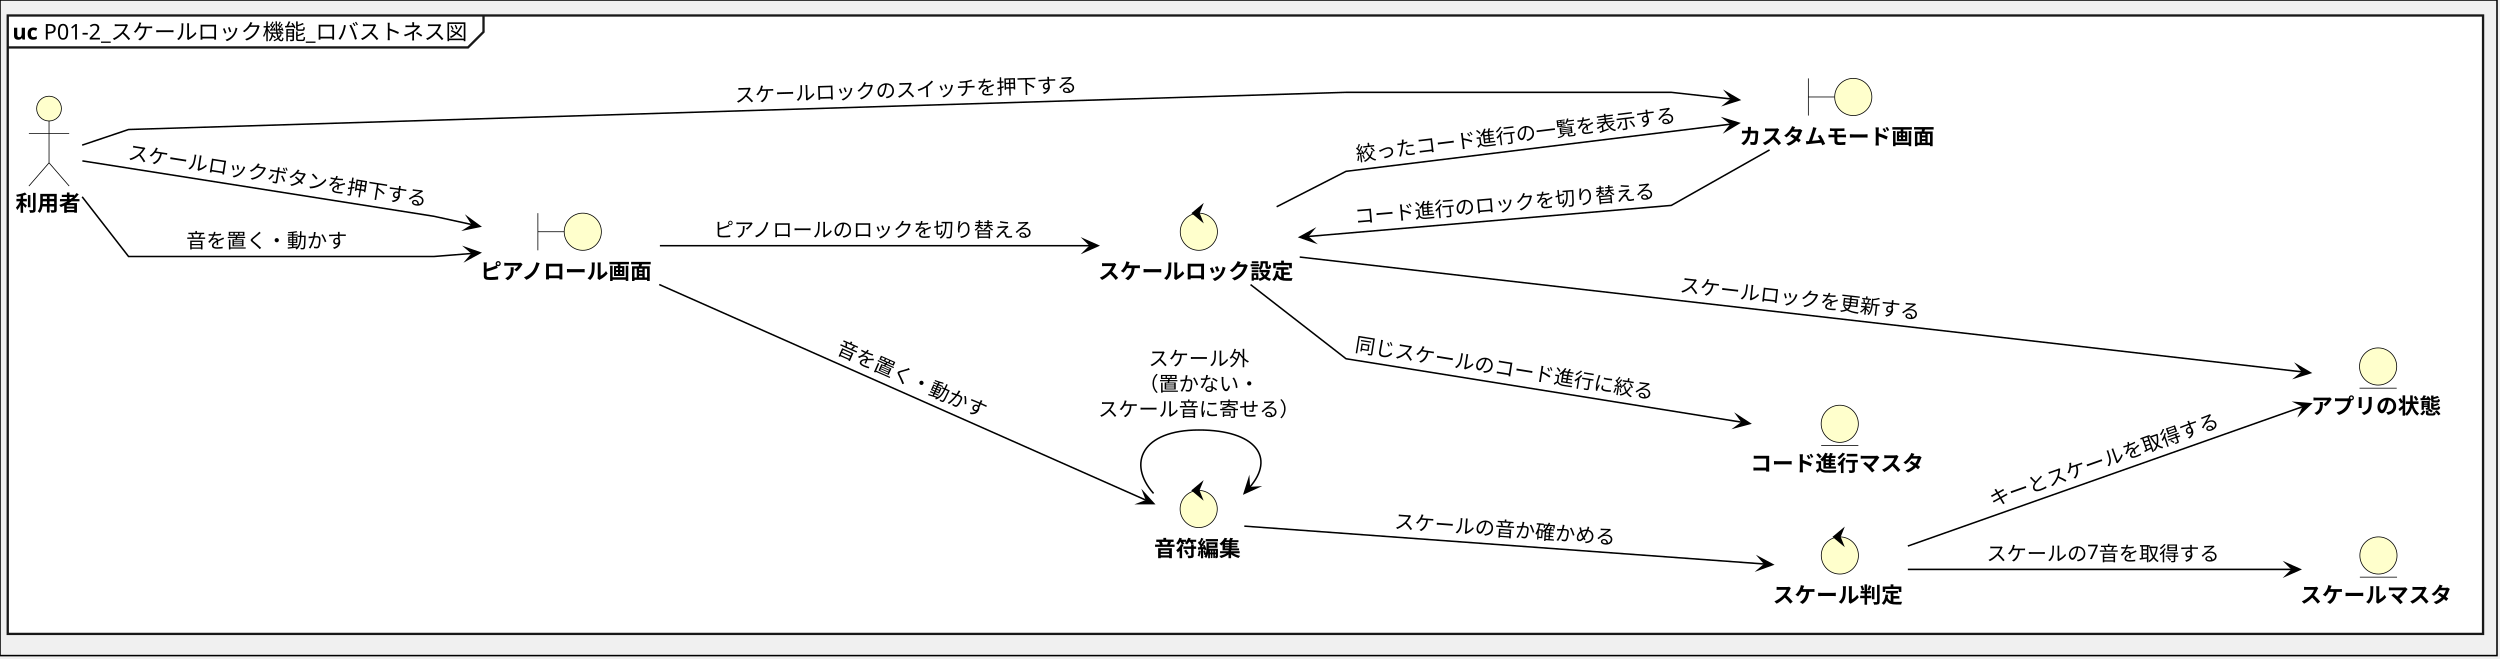
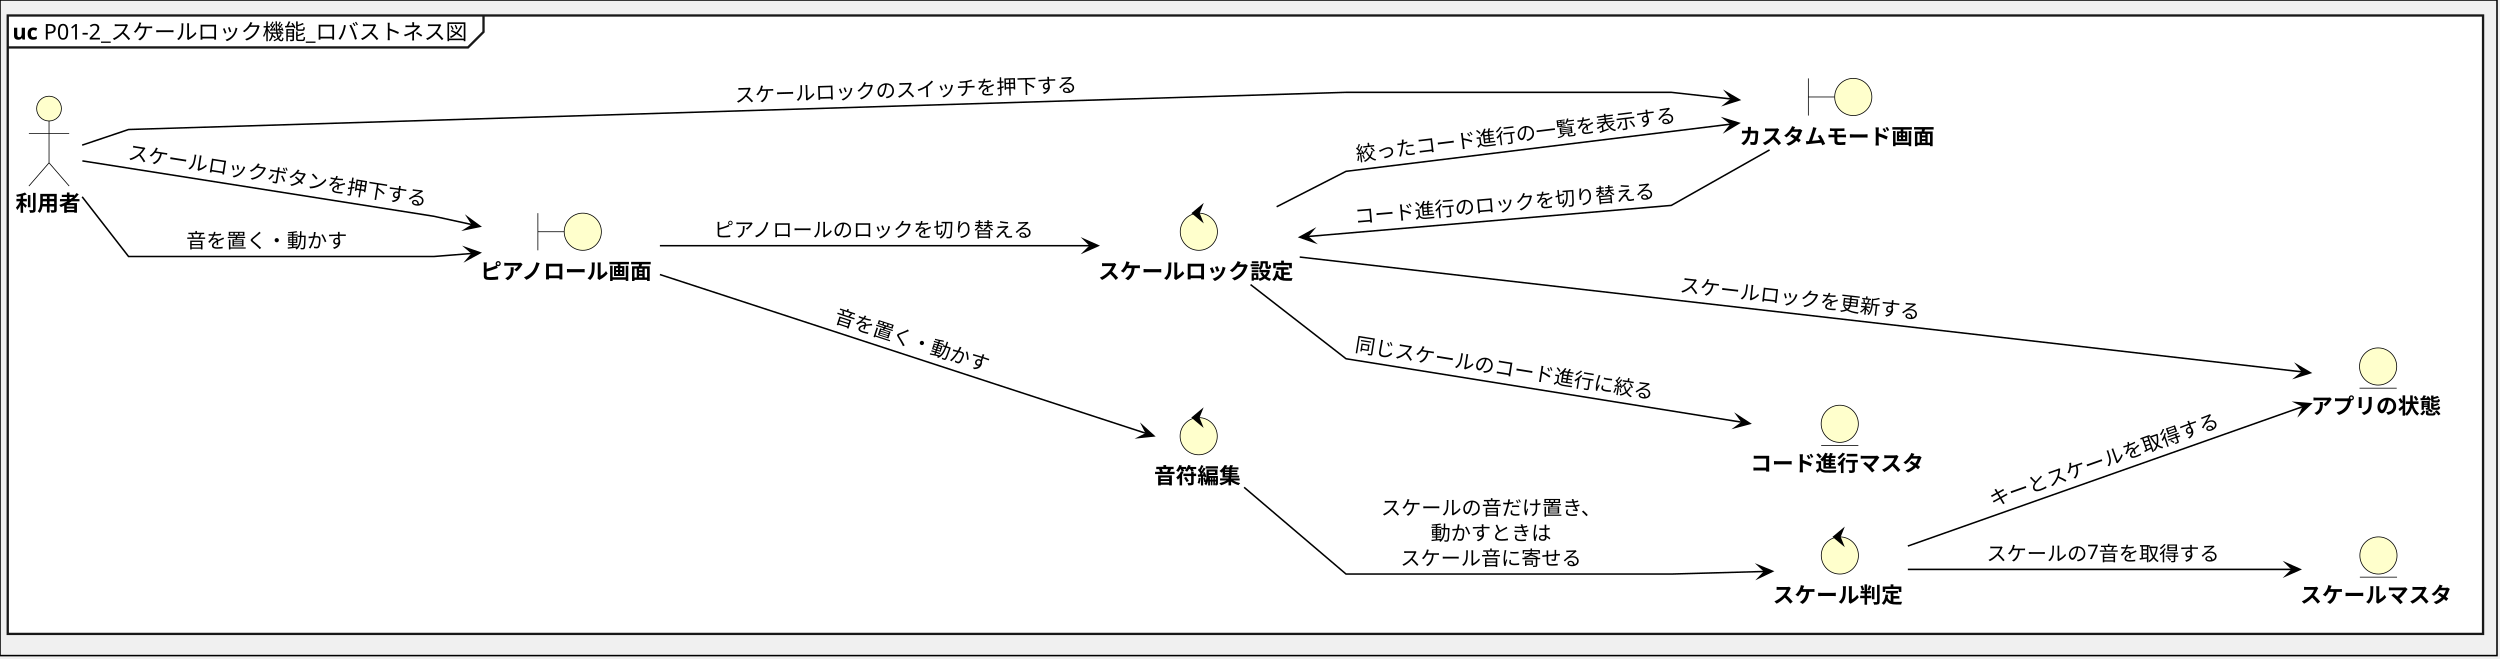
<svg xmlns="http://www.w3.org/2000/svg" version="1.1" data-diagram-type="DESCRIPTION" style="width:1614px;height:425px;background:#FFFFFF;" width="1614px" height="425px" viewBox="0 0 1614 425" zoomAndPan="magnify" preserveAspectRatio="none" contentStyleType="text/css">
  <defs />
  <g font-family="sans-serif" lengthAdjust="spacing">
    <rect x="0" y="0" width="1612.063" height="423.252" fill="none" style="stroke:#000;stroke-width:1;" />
    <rect x="5" y="10" width="1598.063" height="399.252" fill="#FFF" style="stroke:#181818;stroke-width:1.5;" />
    <path d="M312.158,10 L312.158,20.609 L302.158,30.609 L5,30.609" style="stroke:#181818;stroke-width:1.5;" fill="none" />
    <text x="8" y="25.533" fill="#000" font-size="14" textLength="16.338" font-weight="700">uc</text>
    <text x="28.228" y="25.533" fill="#000" font-size="14" textLength="276.931">P01-2_スケールロック機能_ロバストネス図</text>
    <g class="entity" data-qualified-name="A1" id="ent0001" data-source-line="4">
      <ellipse cx="31.656" cy="70.109" rx="8" ry="8" fill="#FFC" style="stroke:#000;stroke-width:0.5;" />
      <path d="M31.656,78.109 L31.656,105.109 M18.656,86.109 L44.656,86.109 M31.656,105.109 L18.656,120.109 M31.656,105.109 L44.656,120.109" style="stroke:#000;stroke-width:0.5;" fill="none" />
      <text x="10" y="136.143" fill="#000" font-size="14" textLength="43.313" font-weight="700">利用者</text>
    </g>
    <g class="entity" data-qualified-name="B1" id="ent0002" data-source-line="5">
      <path d="M347.25,137.609 L347.25,161.609 M347.25,149.609 L364.25,149.609" style="stroke:#000;stroke-width:0.5;" fill="none" />
      <ellipse cx="376.25" cy="149.609" rx="12" ry="12" fill="#FFC" style="stroke:#000;stroke-width:0.5;" />
      <text x="310" y="180.143" fill="#000" font-size="14" textLength="115.5" font-weight="700">ピアノロール画面</text>
    </g>
    <g class="entity" data-qualified-name="B2" id="ent0003" data-source-line="6">
      <path d="M1167.469,50.609 L1167.469,74.609 M1167.469,62.609 L1184.469,62.609" style="stroke:#000;stroke-width:0.5;" fill="none" />
      <ellipse cx="1196.469" cy="62.609" rx="12" ry="12" fill="#FFC" style="stroke:#000;stroke-width:0.5;" />
      <text x="1123" y="93.143" fill="#000" font-size="14" textLength="129.938" font-weight="700">カスタムモード画面</text>
    </g>
    <g class="entity" data-qualified-name="C1" id="ent0004" data-source-line="7">
      <ellipse cx="773.969" cy="149.609" rx="12" ry="12" fill="#FFC" style="stroke:#000;stroke-width:0.5;" />
      <polygon points="769.969,137.609,775.969,132.609,773.969,137.609,775.969,142.609,769.969,137.609" fill="#000" style="stroke:#000;stroke-width:1;stroke-linejoin:miter;stroke-miterlimit:10;" />
      <text x="709" y="180.143" fill="#000" font-size="14" textLength="129.938" font-weight="700">スケールロック設定</text>
    </g>
    <g class="entity" data-qualified-name="C2" id="ent0005" data-source-line="8">
-       <ellipse cx="773.875" cy="328.609" rx="12" ry="12" fill="#FFC" style="stroke:#000;stroke-width:0.5;" />
-       <polygon points="769.875,316.609,775.875,311.609,773.875,316.609,775.875,321.609,769.875,316.609" fill="#000" style="stroke:#000;stroke-width:1;stroke-linejoin:miter;stroke-miterlimit:10;" />
-       <text x="745" y="359.143" fill="#000" font-size="14" textLength="57.75" font-weight="700">音符編集</text>
+       <ellipse cx="773.875" cy="281.609" rx="12" ry="12" fill="#FFC" style="stroke:#000;stroke-width:0.5;" />
+       <polygon points="769.875,269.609,775.875,264.609,773.875,269.609,775.875,274.609,769.875,269.609" fill="#000" style="stroke:#000;stroke-width:1;stroke-linejoin:miter;stroke-miterlimit:10;" />
+       <text x="745" y="312.143" fill="#000" font-size="14" textLength="57.75" font-weight="700">音符編集</text>
    </g>
    <g class="entity" data-qualified-name="C3" id="ent0006" data-source-line="9">
      <ellipse cx="1187.813" cy="358.609" rx="12" ry="12" fill="#FFC" style="stroke:#000;stroke-width:0.5;" />
      <polygon points="1183.813,346.609,1189.813,341.609,1187.813,346.609,1189.813,351.609,1183.813,346.609" fill="#000" style="stroke:#000;stroke-width:1;stroke-linejoin:miter;stroke-miterlimit:10;" />
      <text x="1144.5" y="389.143" fill="#000" font-size="14" textLength="86.625" font-weight="700">スケール判定</text>
    </g>
    <g class="entity" data-qualified-name="E1" id="ent0007" data-source-line="10">
      <ellipse cx="1535.313" cy="236.609" rx="12" ry="12" fill="#FFC" style="stroke:#000;stroke-width:0.5;" />
      <line x1="1523.313" y1="250.609" x2="1547.313" y2="250.609" style="stroke:#000;stroke-width:0.5;" />
      <text x="1492" y="267.143" fill="#000" font-size="14" textLength="86.625" font-weight="700">アプリの状態</text>
    </g>
    <g class="entity" data-qualified-name="E2" id="ent0008" data-source-line="11">
      <ellipse cx="1535.531" cy="358.609" rx="12" ry="12" fill="#FFC" style="stroke:#000;stroke-width:0.5;" />
      <line x1="1523.531" y1="372.609" x2="1547.531" y2="372.609" style="stroke:#000;stroke-width:0.5;" />
      <text x="1485" y="389.143" fill="#000" font-size="14" textLength="101.063" font-weight="700">スケールマスタ</text>
    </g>
    <g class="entity" data-qualified-name="E3" id="ent0009" data-source-line="12">
      <ellipse cx="1187.75" cy="273.609" rx="12" ry="12" fill="#FFC" style="stroke:#000;stroke-width:0.5;" />
      <line x1="1175.75" y1="287.609" x2="1199.75" y2="287.609" style="stroke:#000;stroke-width:0.5;" />
      <text x="1130" y="304.143" fill="#000" font-size="14" textLength="115.5" font-weight="700">コード進行マスタ</text>
    </g>
    <g class="link" data-entity-1="ent0001" data-entity-2="ent0002" id="lnk10" data-source-line="14" data-link-type="dependency">
      <path d="M53.18,103.869 C112.66,113.239 280,139.609 280,139.609 C280,139.609 288.655,141.503 305.055,145.083" style="stroke:#000;stroke-width:1;" fill="none" id="A1-to-B1" />
      <polygon points="309.94,146.149,302,140.322,305.055,145.083,300.294,148.138,309.94,146.149" fill="#000" style="stroke:#000;stroke-width:1;stroke-linejoin:miter;stroke-miterlimit:10;" />
    </g>
    <g class="link" data-entity-1="ent0001" data-entity-2="ent0002" id="lnk11" data-source-line="15" data-link-type="dependency">
      <path d="M53.04,127.049 C67.02,145.039 83,165.609 83,165.609 C83,165.609 280,165.609 280,165.609 C280,165.609 288.556,164.921 304.956,163.601" style="stroke:#000;stroke-width:1;" fill="none" id="A1-to-B1-1" />
      <polygon points="309.94,163.199,300.648,159.934,304.956,163.601,301.29,167.909,309.94,163.199" fill="#000" style="stroke:#000;stroke-width:1;stroke-linejoin:miter;stroke-miterlimit:10;" />
    </g>
    <g class="link" data-entity-1="ent0001" data-entity-2="ent0003" id="lnk12" data-source-line="16" data-link-type="dependency">
      <path d="M53.04,93.699 C67.02,88.989 83,83.609 83,83.609 C83,83.609 869,59.609 869,59.609 C869,59.609 1079,59.609 1079,59.609 C1079,59.609 1094.7,61.358 1117.96,63.938" style="stroke:#000;stroke-width:1;" fill="none" id="A1-to-B2" />
      <polygon points="1122.93,64.489,1114.426,59.522,1117.96,63.938,1113.544,67.473,1122.93,64.489" fill="#000" style="stroke:#000;stroke-width:1;stroke-linejoin:miter;stroke-miterlimit:10;" />
    </g>
    <g class="link" data-entity-1="ent0002" data-entity-2="ent0004" id="lnk13" data-source-line="17" data-link-type="dependency">
      <path d="M426.03,158.609 C500.63,158.609 626,158.609 703.93,158.609" style="stroke:#000;stroke-width:1;" fill="none" id="B1-to-C1" />
      <polygon points="708.93,158.609,699.93,154.609,703.93,158.609,699.93,162.609,708.93,158.609" fill="#000" style="stroke:#000;stroke-width:1;stroke-linejoin:miter;stroke-miterlimit:10;" />
    </g>
    <g class="link" data-entity-1="ent0003" data-entity-2="ent0004" id="lnk14" data-source-line="18" data-link-type="dependency">
      <path d="M1142.45,96.769 C1112.7,113.579 1079,132.609 1079,132.609 C1079,132.609 933.272,145.073 844.082,152.703" style="stroke:#000;stroke-width:1;" fill="none" id="B2-to-C1" />
      <polygon points="839.1,153.129,848.408,156.348,844.082,152.703,847.726,148.377,839.1,153.129" fill="#000" style="stroke:#000;stroke-width:1;stroke-linejoin:miter;stroke-miterlimit:10;" />
    </g>
-     <g class="link" data-entity-1="ent0004" data-entity-2="ent0003" id="lnk22" data-source-line="26" data-link-type="dependency">
+     <g class="link" data-entity-1="ent0004" data-entity-2="ent0003" id="lnk21" data-source-line="25" data-link-type="dependency">
      <path d="M824.2,133.489 C846.95,121.869 869,110.609 869,110.609 C869,110.609 1024.767,91.508 1117.687,80.108" style="stroke:#000;stroke-width:1;" fill="none" id="C1-to-B2" />
      <polygon points="1122.65,79.499,1113.23,76.625,1117.687,80.108,1114.204,84.566,1122.65,79.499" fill="#000" style="stroke:#000;stroke-width:1;stroke-linejoin:miter;stroke-miterlimit:10;" />
    </g>
    <g class="link" data-entity-1="ent0004" data-entity-2="ent0007" id="lnk15" data-source-line="19" data-link-type="dependency">
      <path d="M839.1,165.949 C990.02,183.239 1359.602,225.57 1486.612,240.12" style="stroke:#000;stroke-width:1;" fill="none" id="C1-to-E1" />
      <polygon points="1491.58,240.689,1483.094,235.691,1486.612,240.12,1482.183,243.639,1491.58,240.689" fill="#000" style="stroke:#000;stroke-width:1;stroke-linejoin:miter;stroke-miterlimit:10;" />
    </g>
    <g class="link" data-entity-1="ent0002" data-entity-2="ent0005" id="lnk16" data-source-line="20" data-link-type="dependency">
-       <path d="M425.6,183.689 C513.33,222.559 674.339,293.894 740.289,323.114" style="stroke:#000;stroke-width:1;" fill="none" id="B1-to-C2" />
-       <polygon points="744.86,325.139,738.252,317.837,740.289,323.114,735.011,325.151,744.86,325.139" fill="#000" style="stroke:#000;stroke-width:1;stroke-linejoin:miter;stroke-miterlimit:10;" />
+       <path d="M426.03,177.239 C513.9,205.949 674.377,258.386 740.177,279.886" style="stroke:#000;stroke-width:1;" fill="none" id="B1-to-C2" />
+       <polygon points="744.93,281.439,737.617,274.842,740.177,279.886,735.133,282.446,744.93,281.439" fill="#000" style="stroke:#000;stroke-width:1;stroke-linejoin:miter;stroke-miterlimit:10;" />
    </g>
    <g class="link" data-entity-1="ent0005" data-entity-2="ent0006" id="lnk17" data-source-line="21" data-link-type="dependency">
-       <path d="M803.32,339.669 C874.31,344.839 1055.213,358.016 1139.443,364.146" style="stroke:#000;stroke-width:1;" fill="none" id="C2-to-C3" />
-       <polygon points="1144.43,364.509,1135.744,359.867,1139.443,364.146,1135.163,367.846,1144.43,364.509" fill="#000" style="stroke:#000;stroke-width:1;stroke-linejoin:miter;stroke-miterlimit:10;" />
+       <path d="M803.2,314.609 C830.89,338.179 869,370.609 869,370.609 C869,370.609 1079,370.609 1079,370.609 C1079,370.609 1109.132,369.767 1139.322,368.937" style="stroke:#000;stroke-width:1;" fill="none" id="C2-to-C3" />
+       <polygon points="1144.32,368.799,1135.213,365.048,1139.322,368.937,1135.433,373.045,1144.32,368.799" fill="#000" style="stroke:#000;stroke-width:1;stroke-linejoin:miter;stroke-miterlimit:10;" />
    </g>
    <g class="link" data-entity-1="ent0006" data-entity-2="ent0007" id="lnk18" data-source-line="22" data-link-type="dependency">
      <path d="M1231.71,352.529 C1298.15,329.069 1420.795,285.764 1487.175,262.324" style="stroke:#000;stroke-width:1;" fill="none" id="C3-to-E1" />
      <polygon points="1491.89,260.659,1482.072,259.884,1487.175,262.324,1484.735,267.428,1491.89,260.659" fill="#000" style="stroke:#000;stroke-width:1;stroke-linejoin:miter;stroke-miterlimit:10;" />
    </g>
    <g class="link" data-entity-1="ent0006" data-entity-2="ent0008" id="lnk19" data-source-line="23" data-link-type="dependency">
      <path d="M1231.71,367.609 C1295.9,367.609 1411.92,367.609 1479.92,367.609" style="stroke:#000;stroke-width:1;" fill="none" id="C3-to-E2" />
      <polygon points="1484.92,367.609,1475.92,363.609,1479.92,367.609,1475.92,371.609,1484.92,367.609" fill="#000" style="stroke:#000;stroke-width:1;stroke-linejoin:miter;stroke-miterlimit:10;" />
    </g>
-     <g class="link" data-entity-1="ent0005" data-entity-2="ent0005" id="lnk20" data-source-line="24" data-link-type="dependency">
-       <path d="M744.74,318.559 C727.53,299.179 737.28,277.609 774,277.609 C810.72,277.609 823.79,295.441 806.58,314.821" style="stroke:#000;stroke-width:1;" fill="none" id="C2-to-C2" />
-       <polygon points="803.26,318.559,812.227,314.486,806.58,314.821,806.245,309.174,803.26,318.559" fill="#000" style="stroke:#000;stroke-width:1;stroke-linejoin:miter;stroke-miterlimit:10;" />
-     </g>
-     <g class="link" data-entity-1="ent0004" data-entity-2="ent0009" id="lnk21" data-source-line="25" data-link-type="dependency">
+     <g class="link" data-entity-1="ent0004" data-entity-2="ent0009" id="lnk20" data-source-line="24" data-link-type="dependency">
      <path d="M807.35,183.729 C834.54,204.849 869,231.609 869,231.609 C869,231.609 1033.293,257.958 1124.843,272.638" style="stroke:#000;stroke-width:1;" fill="none" id="C1-to-E3" />
      <polygon points="1129.78,273.429,1121.527,268.055,1124.843,272.638,1120.26,275.954,1129.78,273.429" fill="#000" style="stroke:#000;stroke-width:1;stroke-linejoin:miter;stroke-miterlimit:10;" />
    </g>
    <g class="link-labels">
      <g transform="rotate(-1.749 585.153 68.276)">
        <rect x="472.653" y="50.626" width="225.000" height="15.650" fill="#FFFFFF" stroke="none" />
        <text text-anchor="middle" x="585.153" y="62.676" fill="#000" font-size="13" textLength="221">スケールロックのスイッチを押下する</text>
      </g>
      <g transform="rotate(0.000 564.03 158.609)">
        <rect x="458.030" y="140.959" width="212.000" height="15.650" fill="#FFFFFF" stroke="none" />
        <text text-anchor="middle" x="564.03" y="153.009" fill="#000" font-size="13" textLength="208">ピアノロールのロックを切り替える</text>
      </g>
      <g transform="rotate(-6.992 979.865 97.013)">
        <rect x="873.865" y="79.362" width="212.000" height="15.650" fill="#FFFFFF" stroke="none" />
        <text text-anchor="middle" x="979.865" y="91.412" fill="#000" font-size="13" textLength="208">絞ったコード進行の一覧を表示する</text>
      </g>
      <g transform="rotate(8.955 177.644 123.48)">
        <rect x="78.144" y="105.830" width="199.000" height="15.650" fill="#FFFFFF" stroke="none" />
        <text text-anchor="middle" x="177.644" y="117.880" fill="#000" font-size="13" textLength="195">スケールロックボタンを押下する</text>
      </g>
      <g transform="rotate(-4.889 972.262 141.739)">
        <rect x="872.762" y="124.089" width="199.000" height="15.650" fill="#FFFFFF" stroke="none" />
        <text text-anchor="middle" x="972.262" y="136.139" fill="#000" font-size="13" textLength="195">コード進行のロックを切り替える</text>
      </g>
      <g transform="rotate(9.111 969.655 247.751)">
        <rect x="870.155" y="230.101" width="199.000" height="15.650" fill="#FFFFFF" stroke="none" />
        <text text-anchor="middle" x="969.655" y="242.151" fill="#000" font-size="13" textLength="195">同じスケールのコード進行に絞る</text>
      </g>
      <g transform="rotate(6.534 1160.995 202.822)">
        <rect x="1080.995" y="185.172" width="160.000" height="15.650" fill="#FFFFFF" stroke="none" />
        <text text-anchor="middle" x="1160.995" y="197.222" fill="#000" font-size="13" textLength="156">スケールロックを更新する</text>
      </g>
      <g transform="rotate(-19.448 1361.836 306.582)">
        <rect x="1281.836" y="288.932" width="160.000" height="15.650" fill="#FFFFFF" stroke="none" />
        <text text-anchor="middle" x="1361.836" y="300.982" fill="#000" font-size="13" textLength="156">キーとスケールを取得する</text>
      </g>
      <g transform="rotate(0.000 1357.71 367.609)">
        <rect x="1280.595" y="349.959" width="154.230" height="15.650" fill="#FFFFFF" stroke="none" />
        <text text-anchor="middle" x="1357.71" y="362.009" fill="#000" font-size="13" textLength="150.23">スケールの7音を取得する</text>
      </g>
-       <g transform="rotate(4.165 970.876 351.872)">
-         <rect x="897.376" y="334.222" width="147.000" height="15.650" fill="#FFFFFF" stroke="none" />
-         <text text-anchor="middle" x="970.876" y="346.272" fill="#000" font-size="13" textLength="143">スケールの音か確かめる</text>
+       <g transform="rotate(0.000 962.596 370.609)">
+         <rect x="889.096" y="320.459" width="147.000" height="48.150" fill="#FFFFFF" stroke="none" />
+         <text text-anchor="middle" x="962.596" y="332.509" fill="#000" font-size="13" textLength="143">スケールの音だけ置き、</text>
+         <text text-anchor="middle" x="962.596" y="348.759" fill="#000" font-size="13" textLength="78">動かすときは</text>
+         <text text-anchor="middle" x="962.596" y="365.009" fill="#000" font-size="13" textLength="117">スケール音に寄せる</text>
      </g>
      <g transform="rotate(0.000 172.169 165.609)">
        <rect x="118.169" y="147.959" width="108.000" height="15.650" fill="#FFFFFF" stroke="none" />
        <text text-anchor="middle" x="172.169" y="160.009" fill="#000" font-size="13" textLength="104">音を置く・動かす</text>
      </g>
-       <g transform="rotate(23.896 584.685 254.173)">
-         <rect x="530.685" y="236.523" width="108.000" height="15.650" fill="#FFFFFF" stroke="none" />
-         <text text-anchor="middle" x="584.685" y="248.573" fill="#000" font-size="13" textLength="104">音を置く・動かす</text>
-       </g>
-       <g transform="translate(0 0)">
-         <rect x="739.500" y="223.104" width="69.000" height="16.250" fill="#FFFFFF" stroke="none" />
-         <rect x="733.000" y="239.456" width="82.000" height="16.250" fill="#FFFFFF" stroke="none" />
-         <rect x="707.000" y="255.808" width="134.000" height="16.250" fill="#FFFFFF" stroke="none" />
-         <text x="741.5" y="236.104" fill="#000" font-size="13" textLength="65">スケール外</text>
-         <text x="735" y="252.456" fill="#000" font-size="13" textLength="78">（置かない・</text>
-         <text x="709" y="268.808" fill="#000" font-size="13" textLength="130">スケール音に寄せる）</text>
+       <g transform="rotate(18.095 585.722 229.417)">
+         <rect x="531.722" y="211.767" width="108.000" height="15.650" fill="#FFFFFF" stroke="none" />
+         <text text-anchor="middle" x="585.722" y="223.817" fill="#000" font-size="13" textLength="104">音を置く・動かす</text>
      </g>
    </g>
  </g>
</svg>
